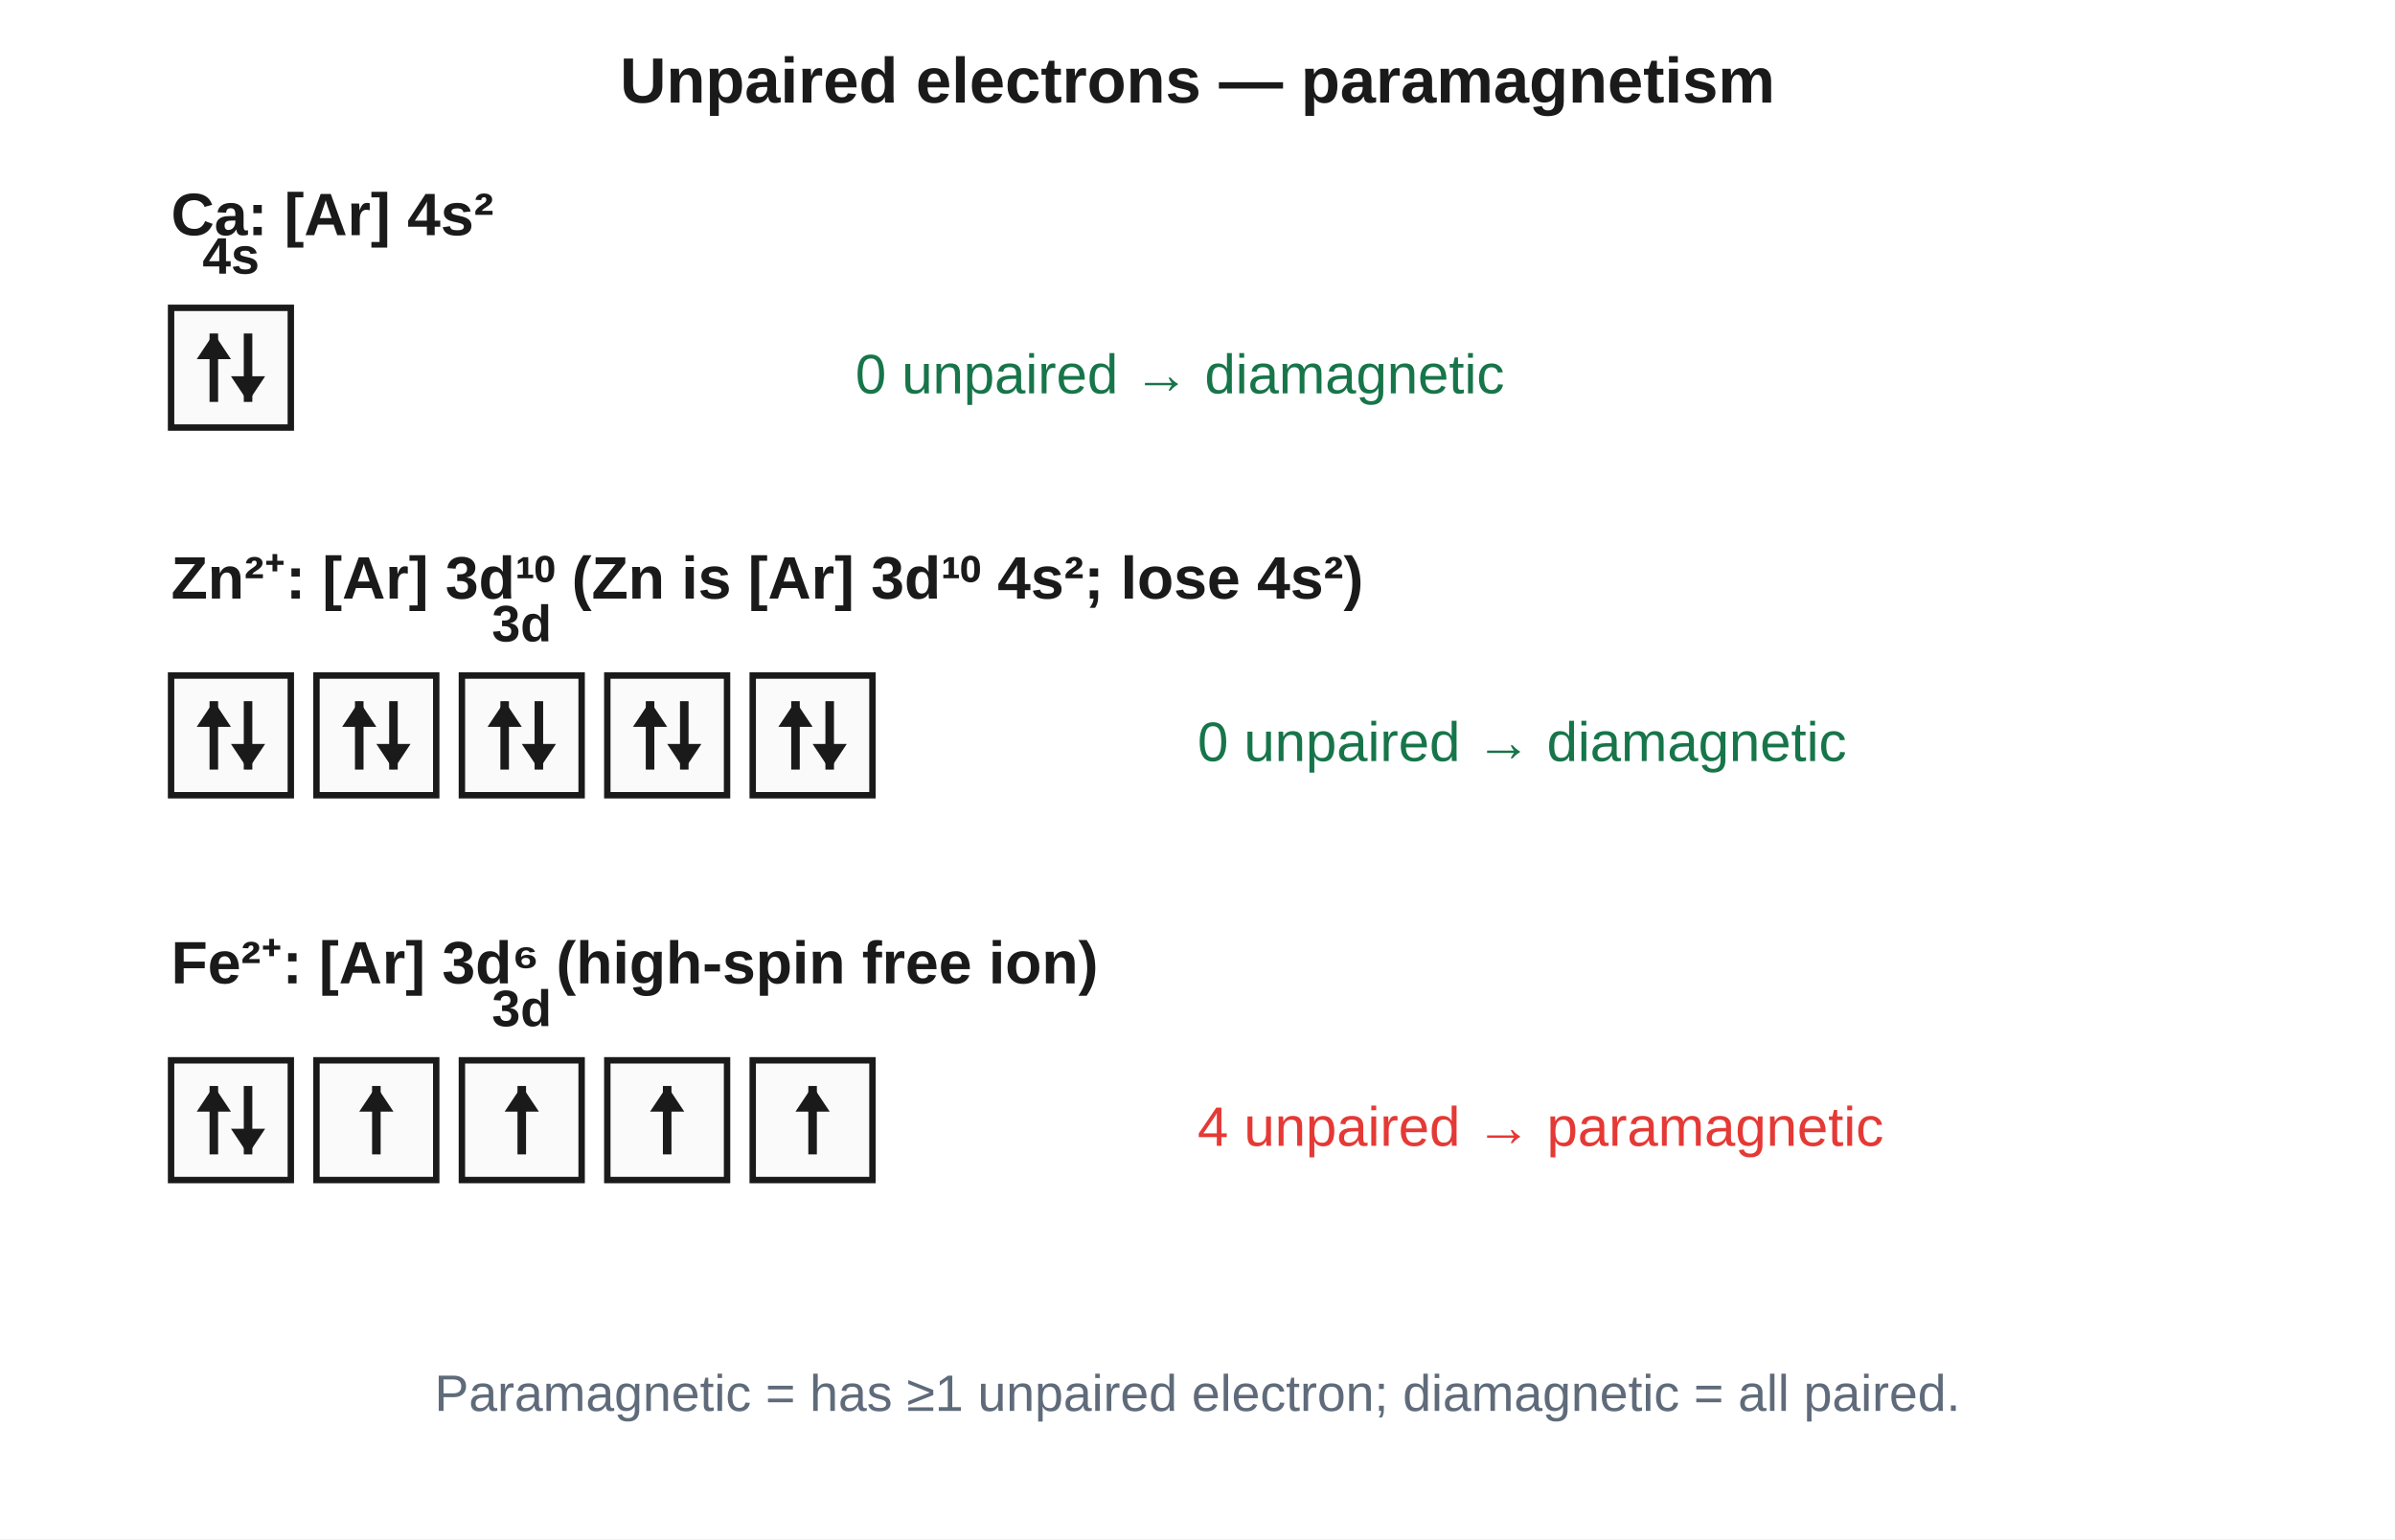
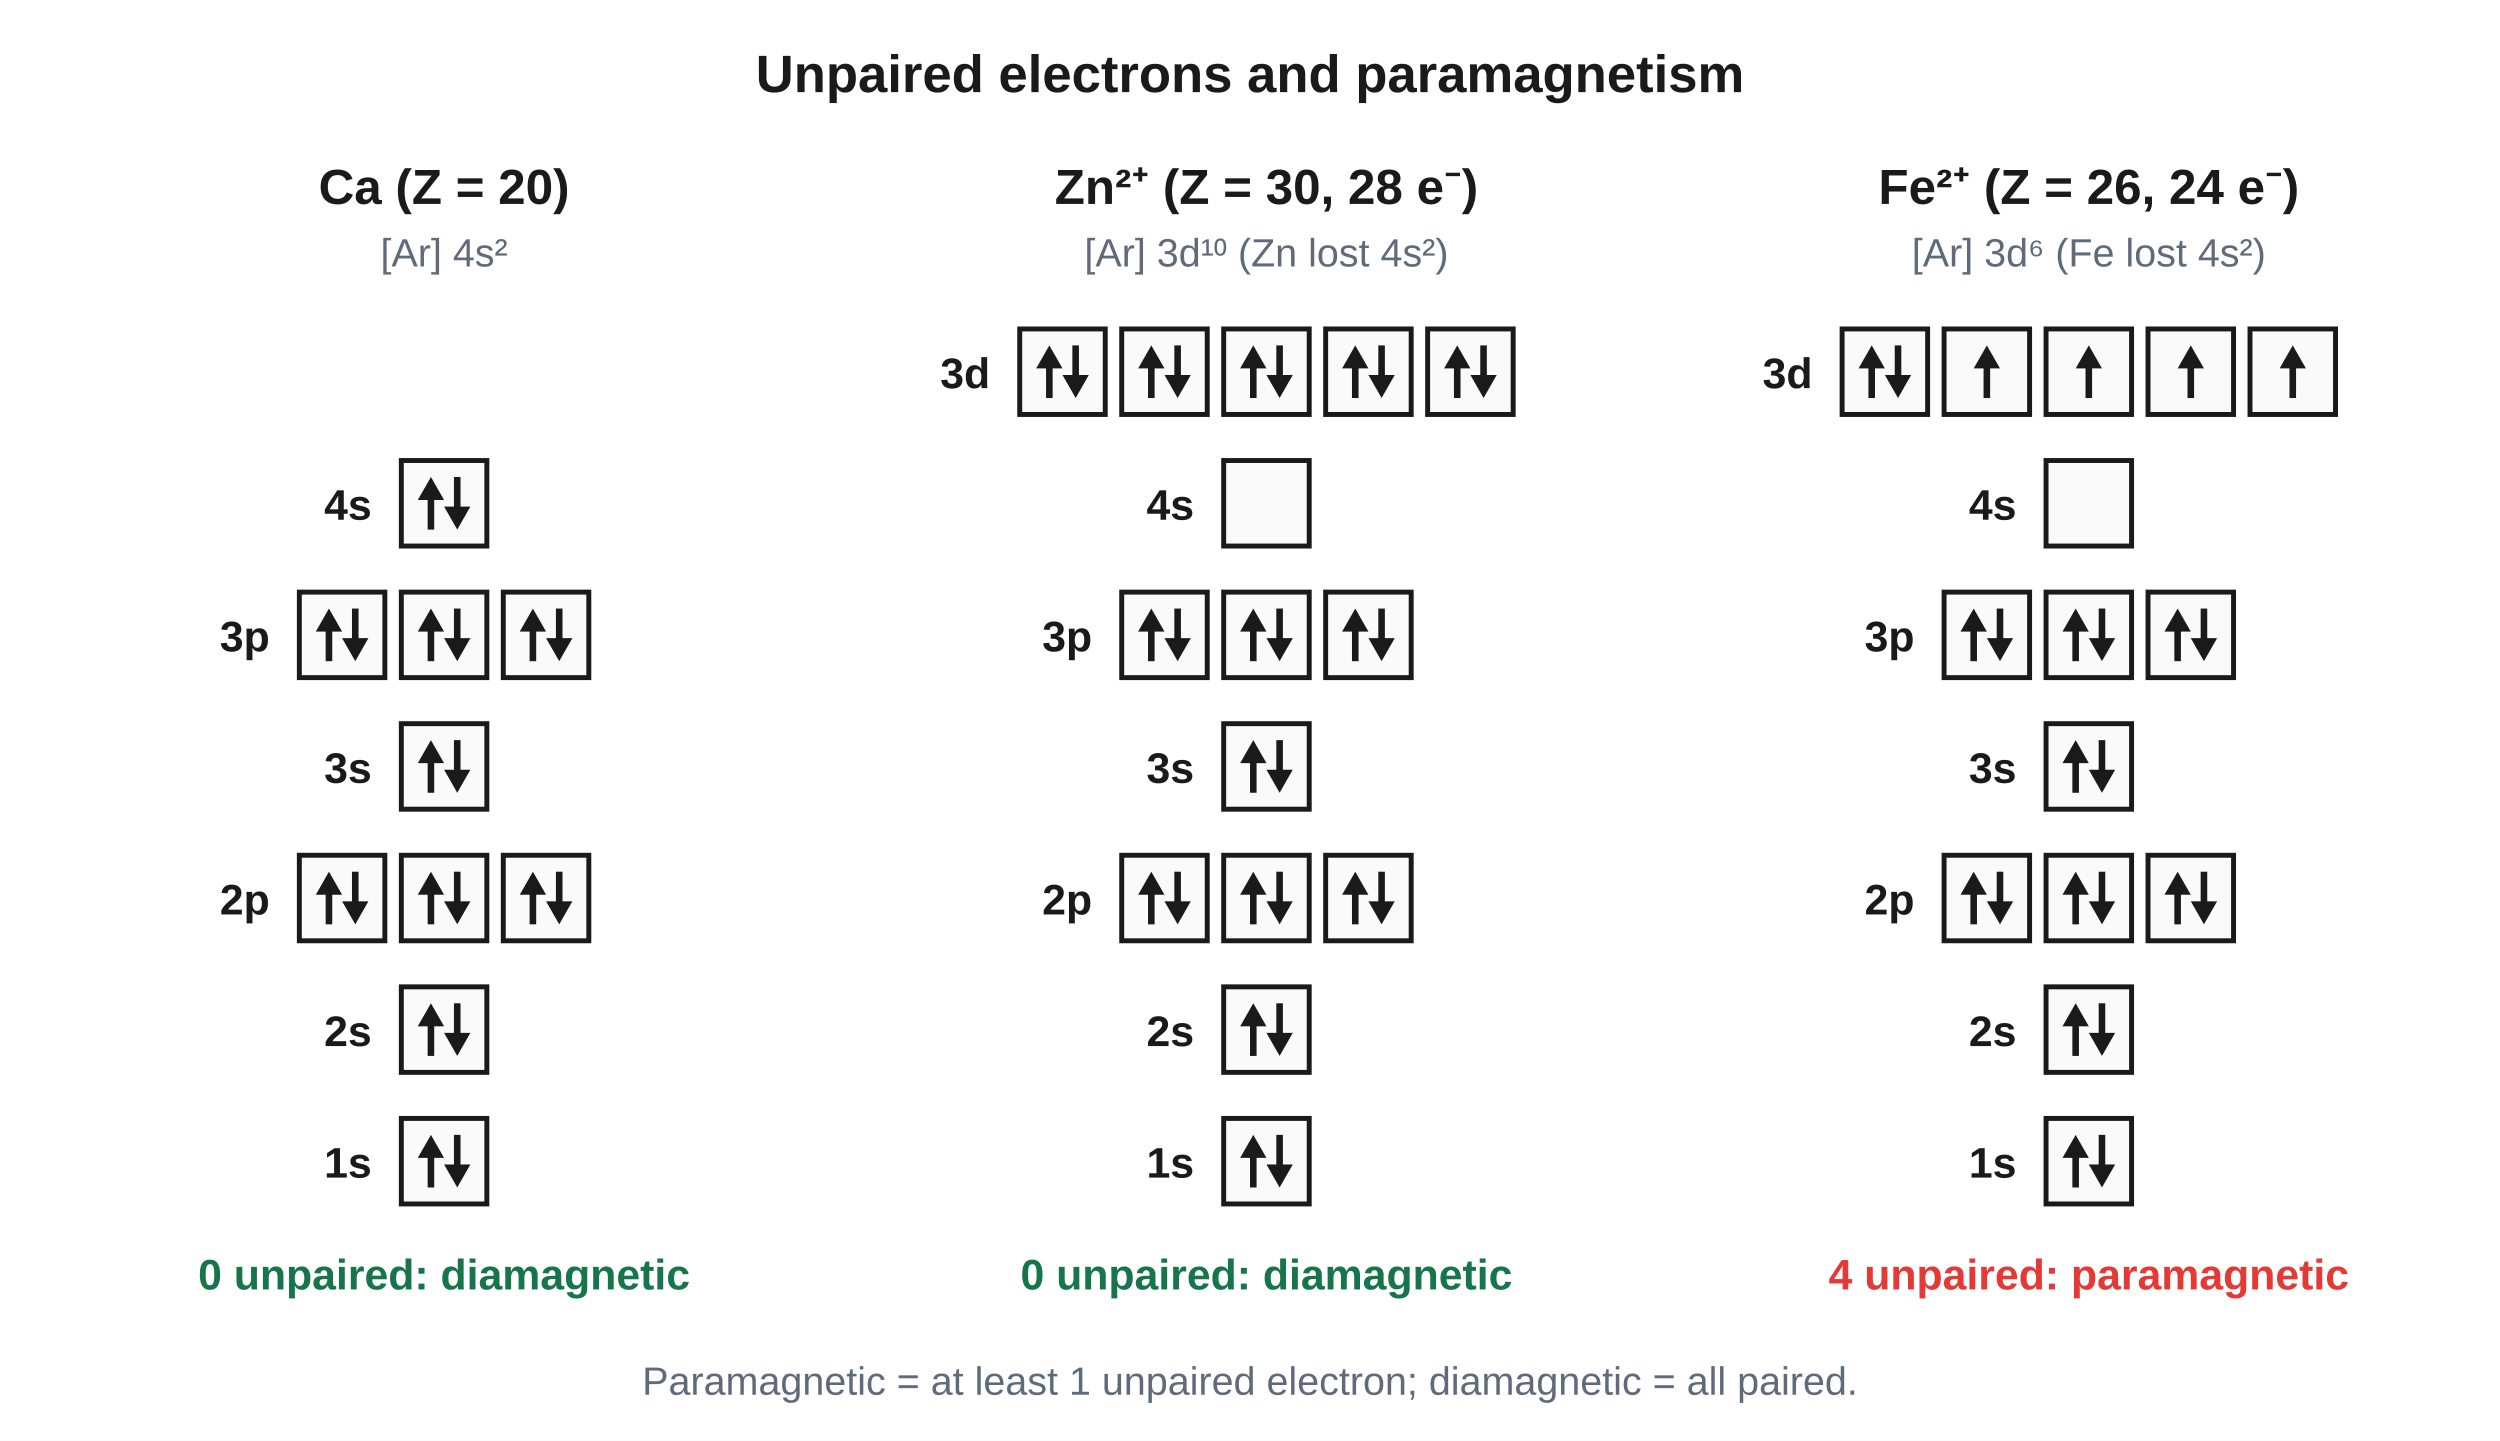
- <svg xmlns="http://www.w3.org/2000/svg" viewBox="0 0 560 360" width="560" height="360" role="img" aria-label="Orbital boxes for Ca Zn2+ Fe2+ unpaired electrons">
-   <rect width="560" height="360" fill="#FFFFFF" />
-   <text x="280" y="24" text-anchor="middle" font-family="Arial, Helvetica, sans-serif" font-size="15" font-weight="bold" fill="#1A1A1A">Unpaired electrons — paramagnetism</text>
-   <text x="40" y="55" text-anchor="start" font-family="Arial, Helvetica, sans-serif" font-size="14" font-weight="bold" fill="#1A1A1A">Ca: [Ar] 4s²</text>
-   <text x="54.0" y="64" text-anchor="middle" font-family="Arial, Helvetica, sans-serif" font-size="12" font-weight="bold" fill="#1A1A1A">4s</text>
-   <rect x="40" y="72" width="28" height="28" fill="#FAFAFA" stroke="#1A1A1A" stroke-width="1.5" />
-   <line x1="50" y1="94" x2="50" y2="78" stroke="#1A1A1A" stroke-width="2" />
-   <polygon points="50,78 46,84 54,84" fill="#1A1A1A" />
-   <line x1="58" y1="78" x2="58" y2="94" stroke="#1A1A1A" stroke-width="2" />
-   <polygon points="58,94 54,88 62,88" fill="#1A1A1A" />
-   <text x="200" y="92" text-anchor="start" font-family="Arial, Helvetica, sans-serif" font-size="13" font-weight="normal" fill="#17754A">0 unpaired → diamagnetic</text>
-   <text x="40" y="140" text-anchor="start" font-family="Arial, Helvetica, sans-serif" font-size="14" font-weight="bold" fill="#1A1A1A">Zn²⁺: [Ar] 3d¹⁰  (Zn is [Ar] 3d¹⁰ 4s²; lose 4s²)</text>
-   <text x="122.0" y="150" text-anchor="middle" font-family="Arial, Helvetica, sans-serif" font-size="12" font-weight="bold" fill="#1A1A1A">3d</text>
-   <rect x="40" y="158" width="28" height="28" fill="#FAFAFA" stroke="#1A1A1A" stroke-width="1.5" />
-   <line x1="50" y1="180" x2="50" y2="164" stroke="#1A1A1A" stroke-width="2" />
-   <polygon points="50,164 46,170 54,170" fill="#1A1A1A" />
-   <line x1="58" y1="164" x2="58" y2="180" stroke="#1A1A1A" stroke-width="2" />
-   <polygon points="58,180 54,174 62,174" fill="#1A1A1A" />
-   <rect x="74" y="158" width="28" height="28" fill="#FAFAFA" stroke="#1A1A1A" stroke-width="1.5" />
-   <line x1="84" y1="180" x2="84" y2="164" stroke="#1A1A1A" stroke-width="2" />
-   <polygon points="84,164 80,170 88,170" fill="#1A1A1A" />
-   <line x1="92" y1="164" x2="92" y2="180" stroke="#1A1A1A" stroke-width="2" />
-   <polygon points="92,180 88,174 96,174" fill="#1A1A1A" />
-   <rect x="108" y="158" width="28" height="28" fill="#FAFAFA" stroke="#1A1A1A" stroke-width="1.5" />
-   <line x1="118" y1="180" x2="118" y2="164" stroke="#1A1A1A" stroke-width="2" />
-   <polygon points="118,164 114,170 122,170" fill="#1A1A1A" />
-   <line x1="126" y1="164" x2="126" y2="180" stroke="#1A1A1A" stroke-width="2" />
-   <polygon points="126,180 122,174 130,174" fill="#1A1A1A" />
-   <rect x="142" y="158" width="28" height="28" fill="#FAFAFA" stroke="#1A1A1A" stroke-width="1.5" />
-   <line x1="152" y1="180" x2="152" y2="164" stroke="#1A1A1A" stroke-width="2" />
-   <polygon points="152,164 148,170 156,170" fill="#1A1A1A" />
-   <line x1="160" y1="164" x2="160" y2="180" stroke="#1A1A1A" stroke-width="2" />
-   <polygon points="160,180 156,174 164,174" fill="#1A1A1A" />
-   <rect x="176" y="158" width="28" height="28" fill="#FAFAFA" stroke="#1A1A1A" stroke-width="1.5" />
-   <line x1="186" y1="180" x2="186" y2="164" stroke="#1A1A1A" stroke-width="2" />
-   <polygon points="186,164 182,170 190,170" fill="#1A1A1A" />
-   <line x1="194" y1="164" x2="194" y2="180" stroke="#1A1A1A" stroke-width="2" />
-   <polygon points="194,180 190,174 198,174" fill="#1A1A1A" />
-   <text x="280" y="178" text-anchor="start" font-family="Arial, Helvetica, sans-serif" font-size="13" font-weight="normal" fill="#17754A">0 unpaired → diamagnetic</text>
-   <text x="40" y="230" text-anchor="start" font-family="Arial, Helvetica, sans-serif" font-size="14" font-weight="bold" fill="#1A1A1A">Fe²⁺: [Ar] 3d⁶  (high-spin free ion)</text>
-   <text x="122.0" y="240" text-anchor="middle" font-family="Arial, Helvetica, sans-serif" font-size="12" font-weight="bold" fill="#1A1A1A">3d</text>
-   <rect x="40" y="248" width="28" height="28" fill="#FAFAFA" stroke="#1A1A1A" stroke-width="1.5" />
-   <line x1="50" y1="270" x2="50" y2="254" stroke="#1A1A1A" stroke-width="2" />
-   <polygon points="50,254 46,260 54,260" fill="#1A1A1A" />
-   <line x1="58" y1="254" x2="58" y2="270" stroke="#1A1A1A" stroke-width="2" />
-   <polygon points="58,270 54,264 62,264" fill="#1A1A1A" />
-   <rect x="74" y="248" width="28" height="28" fill="#FAFAFA" stroke="#1A1A1A" stroke-width="1.5" />
-   <line x1="88.0" y1="270" x2="88.0" y2="254" stroke="#1A1A1A" stroke-width="2" />
-   <polygon points="88.0,254 84.0,260 92.0,260" fill="#1A1A1A" />
-   <rect x="108" y="248" width="28" height="28" fill="#FAFAFA" stroke="#1A1A1A" stroke-width="1.5" />
-   <line x1="122.0" y1="270" x2="122.0" y2="254" stroke="#1A1A1A" stroke-width="2" />
-   <polygon points="122.0,254 118.0,260 126.0,260" fill="#1A1A1A" />
-   <rect x="142" y="248" width="28" height="28" fill="#FAFAFA" stroke="#1A1A1A" stroke-width="1.5" />
-   <line x1="156.0" y1="270" x2="156.0" y2="254" stroke="#1A1A1A" stroke-width="2" />
-   <polygon points="156.0,254 152.0,260 160.0,260" fill="#1A1A1A" />
-   <rect x="176" y="248" width="28" height="28" fill="#FAFAFA" stroke="#1A1A1A" stroke-width="1.5" />
-   <line x1="190.0" y1="270" x2="190.0" y2="254" stroke="#1A1A1A" stroke-width="2" />
-   <polygon points="190.0,254 186.0,260 194.0,260" fill="#1A1A1A" />
-   <text x="280" y="268" text-anchor="start" font-family="Arial, Helvetica, sans-serif" font-size="13" font-weight="normal" fill="#E53935">4 unpaired → paramagnetic</text>
-   <text x="280" y="330" text-anchor="middle" font-family="Arial, Helvetica, sans-serif" font-size="12" font-weight="normal" fill="#5F6B7A">Paramagnetic = has ≥1 unpaired electron; diamagnetic = all paired.</text>
+ <svg xmlns="http://www.w3.org/2000/svg" viewBox="0 0 760 438" width="760" height="438" role="img" aria-label="Orbital boxes for Ca, Zn2+ and Fe2+ stacked by energy">
+   <rect width="760" height="438" fill="#FFFFFF" />
+   <text x="380.0" y="28" text-anchor="middle" font-family="Arial, Helvetica, sans-serif" font-size="16" font-weight="bold" fill="#1A1A1A">Unpaired electrons and paramagnetism</text>
+   <text x="113.0" y="358.0" text-anchor="end" font-family="Arial, Helvetica, sans-serif" font-size="13" font-weight="bold" fill="#1A1A1A">1s</text>
+   <rect x="122.0" y="340" width="26" height="26" fill="#FAFAFA" stroke="#1A1A1A" stroke-width="1.5" />
+   <line x1="131.0" y1="361" x2="131.0" y2="350" stroke="#1A1A1A" stroke-width="2" />
+   <polygon points="131.0,345 127.0,352 135.0,352" fill="#1A1A1A" />
+   <line x1="139.0" y1="345" x2="139.0" y2="356" stroke="#1A1A1A" stroke-width="2" />
+   <polygon points="139.0,361 135.0,354 143.0,354" fill="#1A1A1A" />
+   <text x="113.0" y="318.0" text-anchor="end" font-family="Arial, Helvetica, sans-serif" font-size="13" font-weight="bold" fill="#1A1A1A">2s</text>
+   <rect x="122.0" y="300" width="26" height="26" fill="#FAFAFA" stroke="#1A1A1A" stroke-width="1.5" />
+   <line x1="131.0" y1="321" x2="131.0" y2="310" stroke="#1A1A1A" stroke-width="2" />
+   <polygon points="131.0,305 127.0,312 135.0,312" fill="#1A1A1A" />
+   <line x1="139.0" y1="305" x2="139.0" y2="316" stroke="#1A1A1A" stroke-width="2" />
+   <polygon points="139.0,321 135.0,314 143.0,314" fill="#1A1A1A" />
+   <text x="82.0" y="278.0" text-anchor="end" font-family="Arial, Helvetica, sans-serif" font-size="13" font-weight="bold" fill="#1A1A1A">2p</text>
+   <rect x="91.0" y="260" width="26" height="26" fill="#FAFAFA" stroke="#1A1A1A" stroke-width="1.5" />
+   <line x1="100.0" y1="281" x2="100.0" y2="270" stroke="#1A1A1A" stroke-width="2" />
+   <polygon points="100.0,265 96.0,272 104.0,272" fill="#1A1A1A" />
+   <line x1="108.0" y1="265" x2="108.0" y2="276" stroke="#1A1A1A" stroke-width="2" />
+   <polygon points="108.0,281 104.0,274 112.0,274" fill="#1A1A1A" />
+   <rect x="122.0" y="260" width="26" height="26" fill="#FAFAFA" stroke="#1A1A1A" stroke-width="1.5" />
+   <line x1="131.0" y1="281" x2="131.0" y2="270" stroke="#1A1A1A" stroke-width="2" />
+   <polygon points="131.0,265 127.0,272 135.0,272" fill="#1A1A1A" />
+   <line x1="139.0" y1="265" x2="139.0" y2="276" stroke="#1A1A1A" stroke-width="2" />
+   <polygon points="139.0,281 135.0,274 143.0,274" fill="#1A1A1A" />
+   <rect x="153.0" y="260" width="26" height="26" fill="#FAFAFA" stroke="#1A1A1A" stroke-width="1.5" />
+   <line x1="162.0" y1="281" x2="162.0" y2="270" stroke="#1A1A1A" stroke-width="2" />
+   <polygon points="162.0,265 158.0,272 166.0,272" fill="#1A1A1A" />
+   <line x1="170.0" y1="265" x2="170.0" y2="276" stroke="#1A1A1A" stroke-width="2" />
+   <polygon points="170.0,281 166.0,274 174.0,274" fill="#1A1A1A" />
+   <text x="113.0" y="238.0" text-anchor="end" font-family="Arial, Helvetica, sans-serif" font-size="13" font-weight="bold" fill="#1A1A1A">3s</text>
+   <rect x="122.0" y="220" width="26" height="26" fill="#FAFAFA" stroke="#1A1A1A" stroke-width="1.5" />
+   <line x1="131.0" y1="241" x2="131.0" y2="230" stroke="#1A1A1A" stroke-width="2" />
+   <polygon points="131.0,225 127.0,232 135.0,232" fill="#1A1A1A" />
+   <line x1="139.0" y1="225" x2="139.0" y2="236" stroke="#1A1A1A" stroke-width="2" />
+   <polygon points="139.0,241 135.0,234 143.0,234" fill="#1A1A1A" />
+   <text x="82.0" y="198.0" text-anchor="end" font-family="Arial, Helvetica, sans-serif" font-size="13" font-weight="bold" fill="#1A1A1A">3p</text>
+   <rect x="91.0" y="180" width="26" height="26" fill="#FAFAFA" stroke="#1A1A1A" stroke-width="1.5" />
+   <line x1="100.0" y1="201" x2="100.0" y2="190" stroke="#1A1A1A" stroke-width="2" />
+   <polygon points="100.0,185 96.0,192 104.0,192" fill="#1A1A1A" />
+   <line x1="108.0" y1="185" x2="108.0" y2="196" stroke="#1A1A1A" stroke-width="2" />
+   <polygon points="108.0,201 104.0,194 112.0,194" fill="#1A1A1A" />
+   <rect x="122.0" y="180" width="26" height="26" fill="#FAFAFA" stroke="#1A1A1A" stroke-width="1.5" />
+   <line x1="131.0" y1="201" x2="131.0" y2="190" stroke="#1A1A1A" stroke-width="2" />
+   <polygon points="131.0,185 127.0,192 135.0,192" fill="#1A1A1A" />
+   <line x1="139.0" y1="185" x2="139.0" y2="196" stroke="#1A1A1A" stroke-width="2" />
+   <polygon points="139.0,201 135.0,194 143.0,194" fill="#1A1A1A" />
+   <rect x="153.0" y="180" width="26" height="26" fill="#FAFAFA" stroke="#1A1A1A" stroke-width="1.5" />
+   <line x1="162.0" y1="201" x2="162.0" y2="190" stroke="#1A1A1A" stroke-width="2" />
+   <polygon points="162.0,185 158.0,192 166.0,192" fill="#1A1A1A" />
+   <line x1="170.0" y1="185" x2="170.0" y2="196" stroke="#1A1A1A" stroke-width="2" />
+   <polygon points="170.0,201 166.0,194 174.0,194" fill="#1A1A1A" />
+   <text x="113.0" y="158.0" text-anchor="end" font-family="Arial, Helvetica, sans-serif" font-size="13" font-weight="bold" fill="#1A1A1A">4s</text>
+   <rect x="122.0" y="140" width="26" height="26" fill="#FAFAFA" stroke="#1A1A1A" stroke-width="1.5" />
+   <line x1="131.0" y1="161" x2="131.0" y2="150" stroke="#1A1A1A" stroke-width="2" />
+   <polygon points="131.0,145 127.0,152 135.0,152" fill="#1A1A1A" />
+   <line x1="139.0" y1="145" x2="139.0" y2="156" stroke="#1A1A1A" stroke-width="2" />
+   <polygon points="139.0,161 135.0,154 143.0,154" fill="#1A1A1A" />
+   <text x="135" y="62" text-anchor="middle" font-family="Arial, Helvetica, sans-serif" font-size="15" font-weight="bold" fill="#1A1A1A">Ca (Z = 20)</text>
+   <text x="135" y="81" text-anchor="middle" font-family="Arial, Helvetica, sans-serif" font-size="12" font-weight="normal" fill="#5F6B7A">[Ar] 4s²</text>
+   <text x="135" y="392" text-anchor="middle" font-family="Arial, Helvetica, sans-serif" font-size="13" font-weight="bold" fill="#17754A">0 unpaired: diamagnetic</text>
+   <text x="363.0" y="358.0" text-anchor="end" font-family="Arial, Helvetica, sans-serif" font-size="13" font-weight="bold" fill="#1A1A1A">1s</text>
+   <rect x="372.0" y="340" width="26" height="26" fill="#FAFAFA" stroke="#1A1A1A" stroke-width="1.5" />
+   <line x1="381.0" y1="361" x2="381.0" y2="350" stroke="#1A1A1A" stroke-width="2" />
+   <polygon points="381.0,345 377.0,352 385.0,352" fill="#1A1A1A" />
+   <line x1="389.0" y1="345" x2="389.0" y2="356" stroke="#1A1A1A" stroke-width="2" />
+   <polygon points="389.0,361 385.0,354 393.0,354" fill="#1A1A1A" />
+   <text x="363.0" y="318.0" text-anchor="end" font-family="Arial, Helvetica, sans-serif" font-size="13" font-weight="bold" fill="#1A1A1A">2s</text>
+   <rect x="372.0" y="300" width="26" height="26" fill="#FAFAFA" stroke="#1A1A1A" stroke-width="1.5" />
+   <line x1="381.0" y1="321" x2="381.0" y2="310" stroke="#1A1A1A" stroke-width="2" />
+   <polygon points="381.0,305 377.0,312 385.0,312" fill="#1A1A1A" />
+   <line x1="389.0" y1="305" x2="389.0" y2="316" stroke="#1A1A1A" stroke-width="2" />
+   <polygon points="389.0,321 385.0,314 393.0,314" fill="#1A1A1A" />
+   <text x="332.0" y="278.0" text-anchor="end" font-family="Arial, Helvetica, sans-serif" font-size="13" font-weight="bold" fill="#1A1A1A">2p</text>
+   <rect x="341.0" y="260" width="26" height="26" fill="#FAFAFA" stroke="#1A1A1A" stroke-width="1.5" />
+   <line x1="350.0" y1="281" x2="350.0" y2="270" stroke="#1A1A1A" stroke-width="2" />
+   <polygon points="350.0,265 346.0,272 354.0,272" fill="#1A1A1A" />
+   <line x1="358.0" y1="265" x2="358.0" y2="276" stroke="#1A1A1A" stroke-width="2" />
+   <polygon points="358.0,281 354.0,274 362.0,274" fill="#1A1A1A" />
+   <rect x="372.0" y="260" width="26" height="26" fill="#FAFAFA" stroke="#1A1A1A" stroke-width="1.5" />
+   <line x1="381.0" y1="281" x2="381.0" y2="270" stroke="#1A1A1A" stroke-width="2" />
+   <polygon points="381.0,265 377.0,272 385.0,272" fill="#1A1A1A" />
+   <line x1="389.0" y1="265" x2="389.0" y2="276" stroke="#1A1A1A" stroke-width="2" />
+   <polygon points="389.0,281 385.0,274 393.0,274" fill="#1A1A1A" />
+   <rect x="403.0" y="260" width="26" height="26" fill="#FAFAFA" stroke="#1A1A1A" stroke-width="1.5" />
+   <line x1="412.0" y1="281" x2="412.0" y2="270" stroke="#1A1A1A" stroke-width="2" />
+   <polygon points="412.0,265 408.0,272 416.0,272" fill="#1A1A1A" />
+   <line x1="420.0" y1="265" x2="420.0" y2="276" stroke="#1A1A1A" stroke-width="2" />
+   <polygon points="420.0,281 416.0,274 424.0,274" fill="#1A1A1A" />
+   <text x="363.0" y="238.0" text-anchor="end" font-family="Arial, Helvetica, sans-serif" font-size="13" font-weight="bold" fill="#1A1A1A">3s</text>
+   <rect x="372.0" y="220" width="26" height="26" fill="#FAFAFA" stroke="#1A1A1A" stroke-width="1.5" />
+   <line x1="381.0" y1="241" x2="381.0" y2="230" stroke="#1A1A1A" stroke-width="2" />
+   <polygon points="381.0,225 377.0,232 385.0,232" fill="#1A1A1A" />
+   <line x1="389.0" y1="225" x2="389.0" y2="236" stroke="#1A1A1A" stroke-width="2" />
+   <polygon points="389.0,241 385.0,234 393.0,234" fill="#1A1A1A" />
+   <text x="332.0" y="198.0" text-anchor="end" font-family="Arial, Helvetica, sans-serif" font-size="13" font-weight="bold" fill="#1A1A1A">3p</text>
+   <rect x="341.0" y="180" width="26" height="26" fill="#FAFAFA" stroke="#1A1A1A" stroke-width="1.5" />
+   <line x1="350.0" y1="201" x2="350.0" y2="190" stroke="#1A1A1A" stroke-width="2" />
+   <polygon points="350.0,185 346.0,192 354.0,192" fill="#1A1A1A" />
+   <line x1="358.0" y1="185" x2="358.0" y2="196" stroke="#1A1A1A" stroke-width="2" />
+   <polygon points="358.0,201 354.0,194 362.0,194" fill="#1A1A1A" />
+   <rect x="372.0" y="180" width="26" height="26" fill="#FAFAFA" stroke="#1A1A1A" stroke-width="1.5" />
+   <line x1="381.0" y1="201" x2="381.0" y2="190" stroke="#1A1A1A" stroke-width="2" />
+   <polygon points="381.0,185 377.0,192 385.0,192" fill="#1A1A1A" />
+   <line x1="389.0" y1="185" x2="389.0" y2="196" stroke="#1A1A1A" stroke-width="2" />
+   <polygon points="389.0,201 385.0,194 393.0,194" fill="#1A1A1A" />
+   <rect x="403.0" y="180" width="26" height="26" fill="#FAFAFA" stroke="#1A1A1A" stroke-width="1.5" />
+   <line x1="412.0" y1="201" x2="412.0" y2="190" stroke="#1A1A1A" stroke-width="2" />
+   <polygon points="412.0,185 408.0,192 416.0,192" fill="#1A1A1A" />
+   <line x1="420.0" y1="185" x2="420.0" y2="196" stroke="#1A1A1A" stroke-width="2" />
+   <polygon points="420.0,201 416.0,194 424.0,194" fill="#1A1A1A" />
+   <text x="363.0" y="158.0" text-anchor="end" font-family="Arial, Helvetica, sans-serif" font-size="13" font-weight="bold" fill="#1A1A1A">4s</text>
+   <rect x="372.0" y="140" width="26" height="26" fill="#FAFAFA" stroke="#1A1A1A" stroke-width="1.5" />
+   <text x="301.0" y="118.0" text-anchor="end" font-family="Arial, Helvetica, sans-serif" font-size="13" font-weight="bold" fill="#1A1A1A">3d</text>
+   <rect x="310.0" y="100" width="26" height="26" fill="#FAFAFA" stroke="#1A1A1A" stroke-width="1.5" />
+   <line x1="319.0" y1="121" x2="319.0" y2="110" stroke="#1A1A1A" stroke-width="2" />
+   <polygon points="319.0,105 315.0,112 323.0,112" fill="#1A1A1A" />
+   <line x1="327.0" y1="105" x2="327.0" y2="116" stroke="#1A1A1A" stroke-width="2" />
+   <polygon points="327.0,121 323.0,114 331.0,114" fill="#1A1A1A" />
+   <rect x="341.0" y="100" width="26" height="26" fill="#FAFAFA" stroke="#1A1A1A" stroke-width="1.5" />
+   <line x1="350.0" y1="121" x2="350.0" y2="110" stroke="#1A1A1A" stroke-width="2" />
+   <polygon points="350.0,105 346.0,112 354.0,112" fill="#1A1A1A" />
+   <line x1="358.0" y1="105" x2="358.0" y2="116" stroke="#1A1A1A" stroke-width="2" />
+   <polygon points="358.0,121 354.0,114 362.0,114" fill="#1A1A1A" />
+   <rect x="372.0" y="100" width="26" height="26" fill="#FAFAFA" stroke="#1A1A1A" stroke-width="1.5" />
+   <line x1="381.0" y1="121" x2="381.0" y2="110" stroke="#1A1A1A" stroke-width="2" />
+   <polygon points="381.0,105 377.0,112 385.0,112" fill="#1A1A1A" />
+   <line x1="389.0" y1="105" x2="389.0" y2="116" stroke="#1A1A1A" stroke-width="2" />
+   <polygon points="389.0,121 385.0,114 393.0,114" fill="#1A1A1A" />
+   <rect x="403.0" y="100" width="26" height="26" fill="#FAFAFA" stroke="#1A1A1A" stroke-width="1.5" />
+   <line x1="412.0" y1="121" x2="412.0" y2="110" stroke="#1A1A1A" stroke-width="2" />
+   <polygon points="412.0,105 408.0,112 416.0,112" fill="#1A1A1A" />
+   <line x1="420.0" y1="105" x2="420.0" y2="116" stroke="#1A1A1A" stroke-width="2" />
+   <polygon points="420.0,121 416.0,114 424.0,114" fill="#1A1A1A" />
+   <rect x="434.0" y="100" width="26" height="26" fill="#FAFAFA" stroke="#1A1A1A" stroke-width="1.5" />
+   <line x1="443.0" y1="121" x2="443.0" y2="110" stroke="#1A1A1A" stroke-width="2" />
+   <polygon points="443.0,105 439.0,112 447.0,112" fill="#1A1A1A" />
+   <line x1="451.0" y1="105" x2="451.0" y2="116" stroke="#1A1A1A" stroke-width="2" />
+   <polygon points="451.0,121 447.0,114 455.0,114" fill="#1A1A1A" />
+   <text x="385" y="62" text-anchor="middle" font-family="Arial, Helvetica, sans-serif" font-size="15" font-weight="bold" fill="#1A1A1A">Zn²⁺ (Z = 30, 28 e⁻)</text>
+   <text x="385" y="81" text-anchor="middle" font-family="Arial, Helvetica, sans-serif" font-size="12" font-weight="normal" fill="#5F6B7A">[Ar] 3d¹⁰  (Zn lost 4s²)</text>
+   <text x="385" y="392" text-anchor="middle" font-family="Arial, Helvetica, sans-serif" font-size="13" font-weight="bold" fill="#17754A">0 unpaired: diamagnetic</text>
+   <text x="613.0" y="358.0" text-anchor="end" font-family="Arial, Helvetica, sans-serif" font-size="13" font-weight="bold" fill="#1A1A1A">1s</text>
+   <rect x="622.0" y="340" width="26" height="26" fill="#FAFAFA" stroke="#1A1A1A" stroke-width="1.5" />
+   <line x1="631.0" y1="361" x2="631.0" y2="350" stroke="#1A1A1A" stroke-width="2" />
+   <polygon points="631.0,345 627.0,352 635.0,352" fill="#1A1A1A" />
+   <line x1="639.0" y1="345" x2="639.0" y2="356" stroke="#1A1A1A" stroke-width="2" />
+   <polygon points="639.0,361 635.0,354 643.0,354" fill="#1A1A1A" />
+   <text x="613.0" y="318.0" text-anchor="end" font-family="Arial, Helvetica, sans-serif" font-size="13" font-weight="bold" fill="#1A1A1A">2s</text>
+   <rect x="622.0" y="300" width="26" height="26" fill="#FAFAFA" stroke="#1A1A1A" stroke-width="1.5" />
+   <line x1="631.0" y1="321" x2="631.0" y2="310" stroke="#1A1A1A" stroke-width="2" />
+   <polygon points="631.0,305 627.0,312 635.0,312" fill="#1A1A1A" />
+   <line x1="639.0" y1="305" x2="639.0" y2="316" stroke="#1A1A1A" stroke-width="2" />
+   <polygon points="639.0,321 635.0,314 643.0,314" fill="#1A1A1A" />
+   <text x="582.0" y="278.0" text-anchor="end" font-family="Arial, Helvetica, sans-serif" font-size="13" font-weight="bold" fill="#1A1A1A">2p</text>
+   <rect x="591.0" y="260" width="26" height="26" fill="#FAFAFA" stroke="#1A1A1A" stroke-width="1.5" />
+   <line x1="600.0" y1="281" x2="600.0" y2="270" stroke="#1A1A1A" stroke-width="2" />
+   <polygon points="600.0,265 596.0,272 604.0,272" fill="#1A1A1A" />
+   <line x1="608.0" y1="265" x2="608.0" y2="276" stroke="#1A1A1A" stroke-width="2" />
+   <polygon points="608.0,281 604.0,274 612.0,274" fill="#1A1A1A" />
+   <rect x="622.0" y="260" width="26" height="26" fill="#FAFAFA" stroke="#1A1A1A" stroke-width="1.5" />
+   <line x1="631.0" y1="281" x2="631.0" y2="270" stroke="#1A1A1A" stroke-width="2" />
+   <polygon points="631.0,265 627.0,272 635.0,272" fill="#1A1A1A" />
+   <line x1="639.0" y1="265" x2="639.0" y2="276" stroke="#1A1A1A" stroke-width="2" />
+   <polygon points="639.0,281 635.0,274 643.0,274" fill="#1A1A1A" />
+   <rect x="653.0" y="260" width="26" height="26" fill="#FAFAFA" stroke="#1A1A1A" stroke-width="1.5" />
+   <line x1="662.0" y1="281" x2="662.0" y2="270" stroke="#1A1A1A" stroke-width="2" />
+   <polygon points="662.0,265 658.0,272 666.0,272" fill="#1A1A1A" />
+   <line x1="670.0" y1="265" x2="670.0" y2="276" stroke="#1A1A1A" stroke-width="2" />
+   <polygon points="670.0,281 666.0,274 674.0,274" fill="#1A1A1A" />
+   <text x="613.0" y="238.0" text-anchor="end" font-family="Arial, Helvetica, sans-serif" font-size="13" font-weight="bold" fill="#1A1A1A">3s</text>
+   <rect x="622.0" y="220" width="26" height="26" fill="#FAFAFA" stroke="#1A1A1A" stroke-width="1.5" />
+   <line x1="631.0" y1="241" x2="631.0" y2="230" stroke="#1A1A1A" stroke-width="2" />
+   <polygon points="631.0,225 627.0,232 635.0,232" fill="#1A1A1A" />
+   <line x1="639.0" y1="225" x2="639.0" y2="236" stroke="#1A1A1A" stroke-width="2" />
+   <polygon points="639.0,241 635.0,234 643.0,234" fill="#1A1A1A" />
+   <text x="582.0" y="198.0" text-anchor="end" font-family="Arial, Helvetica, sans-serif" font-size="13" font-weight="bold" fill="#1A1A1A">3p</text>
+   <rect x="591.0" y="180" width="26" height="26" fill="#FAFAFA" stroke="#1A1A1A" stroke-width="1.5" />
+   <line x1="600.0" y1="201" x2="600.0" y2="190" stroke="#1A1A1A" stroke-width="2" />
+   <polygon points="600.0,185 596.0,192 604.0,192" fill="#1A1A1A" />
+   <line x1="608.0" y1="185" x2="608.0" y2="196" stroke="#1A1A1A" stroke-width="2" />
+   <polygon points="608.0,201 604.0,194 612.0,194" fill="#1A1A1A" />
+   <rect x="622.0" y="180" width="26" height="26" fill="#FAFAFA" stroke="#1A1A1A" stroke-width="1.5" />
+   <line x1="631.0" y1="201" x2="631.0" y2="190" stroke="#1A1A1A" stroke-width="2" />
+   <polygon points="631.0,185 627.0,192 635.0,192" fill="#1A1A1A" />
+   <line x1="639.0" y1="185" x2="639.0" y2="196" stroke="#1A1A1A" stroke-width="2" />
+   <polygon points="639.0,201 635.0,194 643.0,194" fill="#1A1A1A" />
+   <rect x="653.0" y="180" width="26" height="26" fill="#FAFAFA" stroke="#1A1A1A" stroke-width="1.5" />
+   <line x1="662.0" y1="201" x2="662.0" y2="190" stroke="#1A1A1A" stroke-width="2" />
+   <polygon points="662.0,185 658.0,192 666.0,192" fill="#1A1A1A" />
+   <line x1="670.0" y1="185" x2="670.0" y2="196" stroke="#1A1A1A" stroke-width="2" />
+   <polygon points="670.0,201 666.0,194 674.0,194" fill="#1A1A1A" />
+   <text x="613.0" y="158.0" text-anchor="end" font-family="Arial, Helvetica, sans-serif" font-size="13" font-weight="bold" fill="#1A1A1A">4s</text>
+   <rect x="622.0" y="140" width="26" height="26" fill="#FAFAFA" stroke="#1A1A1A" stroke-width="1.5" />
+   <text x="551.0" y="118.0" text-anchor="end" font-family="Arial, Helvetica, sans-serif" font-size="13" font-weight="bold" fill="#1A1A1A">3d</text>
+   <rect x="560.0" y="100" width="26" height="26" fill="#FAFAFA" stroke="#1A1A1A" stroke-width="1.5" />
+   <line x1="569.0" y1="121" x2="569.0" y2="110" stroke="#1A1A1A" stroke-width="2" />
+   <polygon points="569.0,105 565.0,112 573.0,112" fill="#1A1A1A" />
+   <line x1="577.0" y1="105" x2="577.0" y2="116" stroke="#1A1A1A" stroke-width="2" />
+   <polygon points="577.0,121 573.0,114 581.0,114" fill="#1A1A1A" />
+   <rect x="591.0" y="100" width="26" height="26" fill="#FAFAFA" stroke="#1A1A1A" stroke-width="1.5" />
+   <line x1="604.0" y1="121" x2="604.0" y2="110" stroke="#1A1A1A" stroke-width="2" />
+   <polygon points="604.0,105 600.0,112 608.0,112" fill="#1A1A1A" />
+   <rect x="622.0" y="100" width="26" height="26" fill="#FAFAFA" stroke="#1A1A1A" stroke-width="1.5" />
+   <line x1="635.0" y1="121" x2="635.0" y2="110" stroke="#1A1A1A" stroke-width="2" />
+   <polygon points="635.0,105 631.0,112 639.0,112" fill="#1A1A1A" />
+   <rect x="653.0" y="100" width="26" height="26" fill="#FAFAFA" stroke="#1A1A1A" stroke-width="1.5" />
+   <line x1="666.0" y1="121" x2="666.0" y2="110" stroke="#1A1A1A" stroke-width="2" />
+   <polygon points="666.0,105 662.0,112 670.0,112" fill="#1A1A1A" />
+   <rect x="684.0" y="100" width="26" height="26" fill="#FAFAFA" stroke="#1A1A1A" stroke-width="1.5" />
+   <line x1="697.0" y1="121" x2="697.0" y2="110" stroke="#1A1A1A" stroke-width="2" />
+   <polygon points="697.0,105 693.0,112 701.0,112" fill="#1A1A1A" />
+   <text x="635" y="62" text-anchor="middle" font-family="Arial, Helvetica, sans-serif" font-size="15" font-weight="bold" fill="#1A1A1A">Fe²⁺ (Z = 26, 24 e⁻)</text>
+   <text x="635" y="81" text-anchor="middle" font-family="Arial, Helvetica, sans-serif" font-size="12" font-weight="normal" fill="#5F6B7A">[Ar] 3d⁶  (Fe lost 4s²)</text>
+   <text x="635" y="392" text-anchor="middle" font-family="Arial, Helvetica, sans-serif" font-size="13" font-weight="bold" fill="#E53935">4 unpaired: paramagnetic</text>
+   <text x="380.0" y="424" text-anchor="middle" font-family="Arial, Helvetica, sans-serif" font-size="12" font-weight="normal" fill="#5F6B7A">Paramagnetic = at least 1 unpaired electron; diamagnetic = all paired.</text>
</svg>
